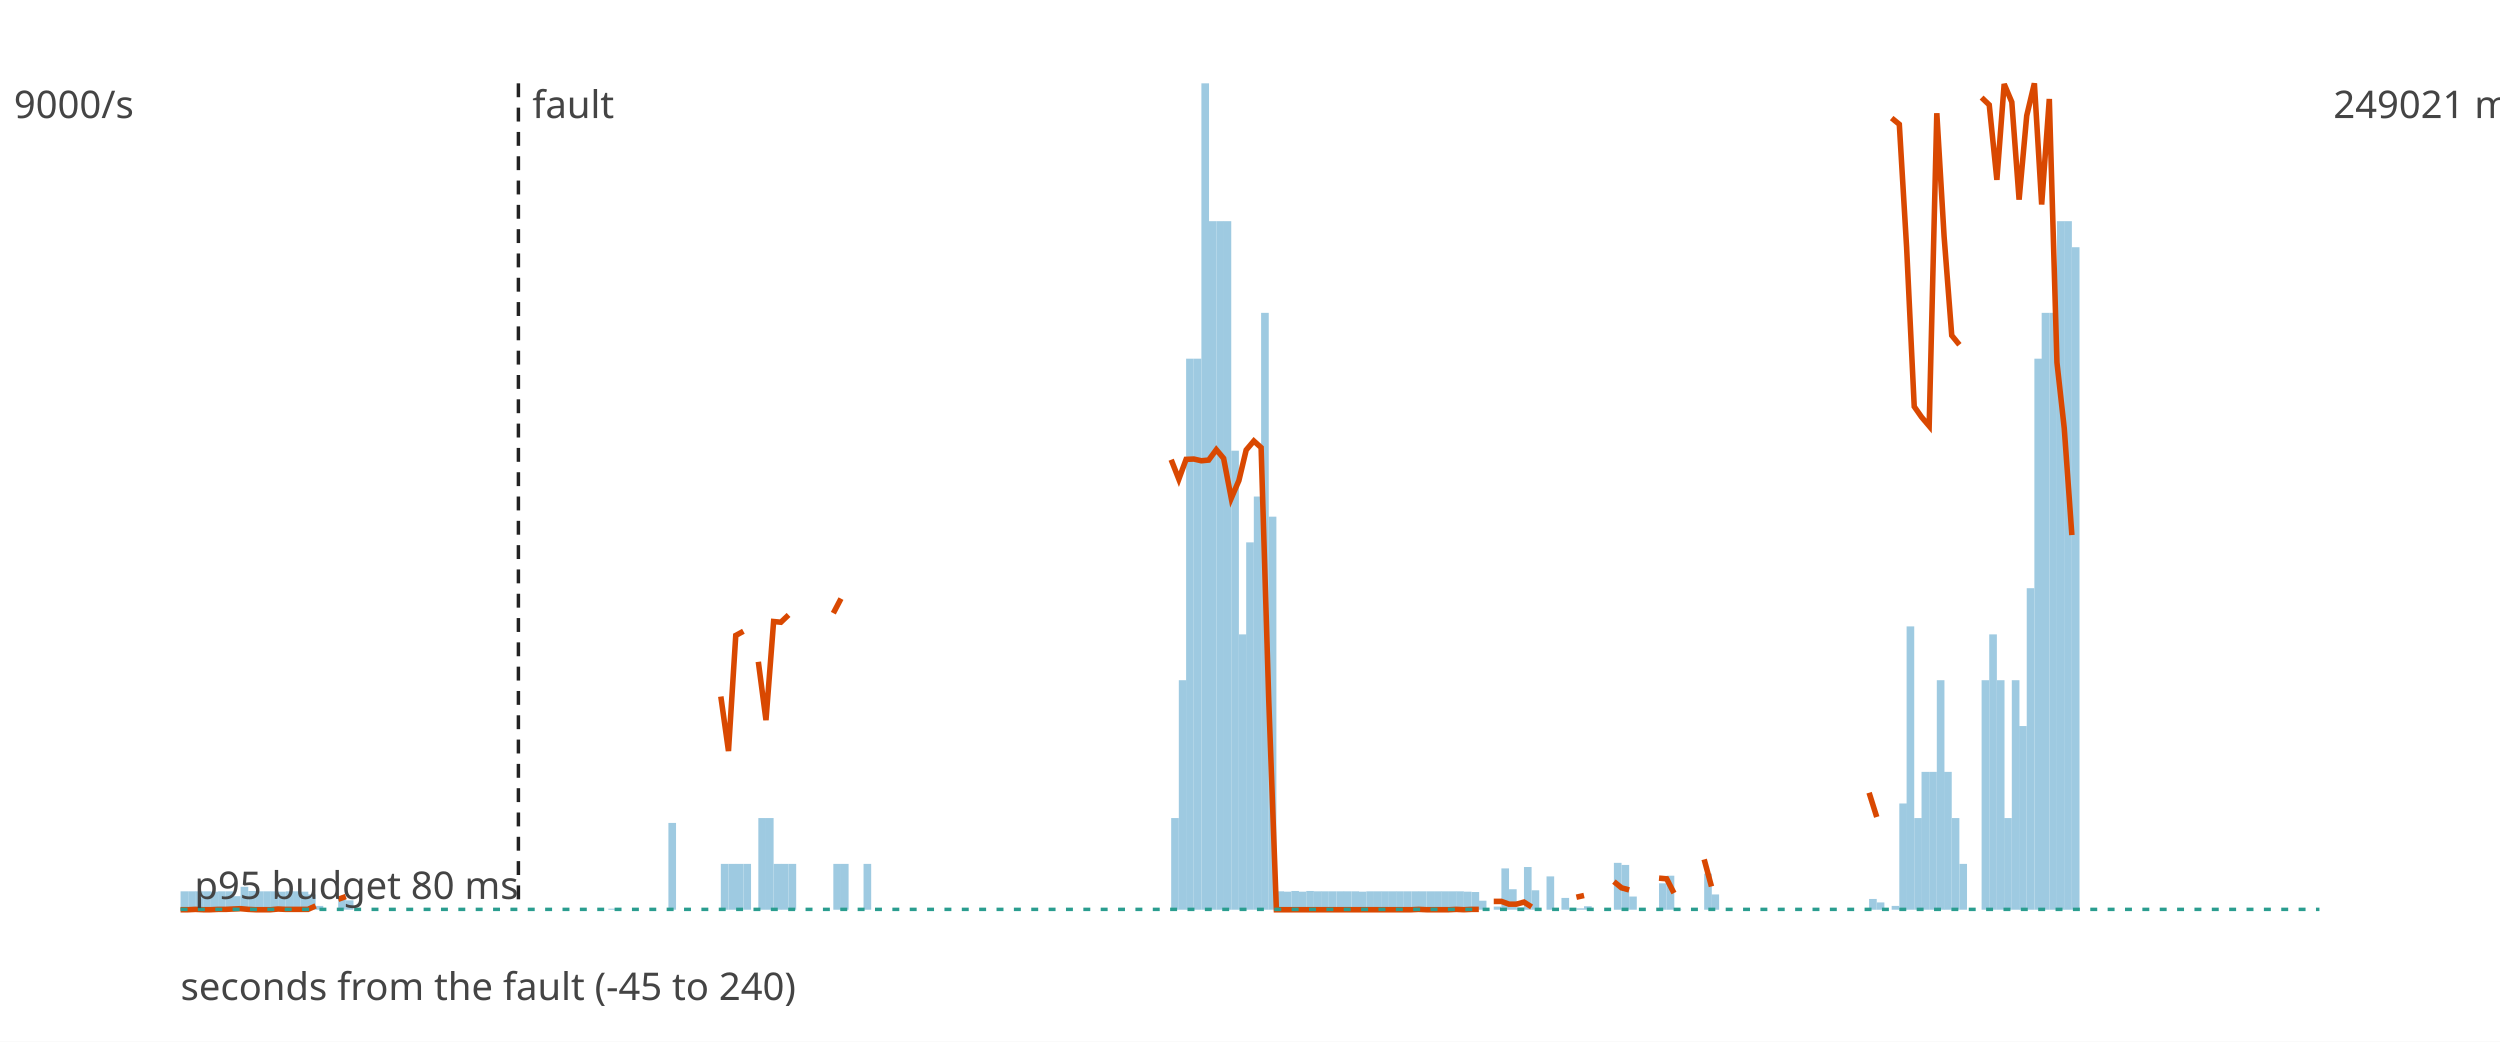
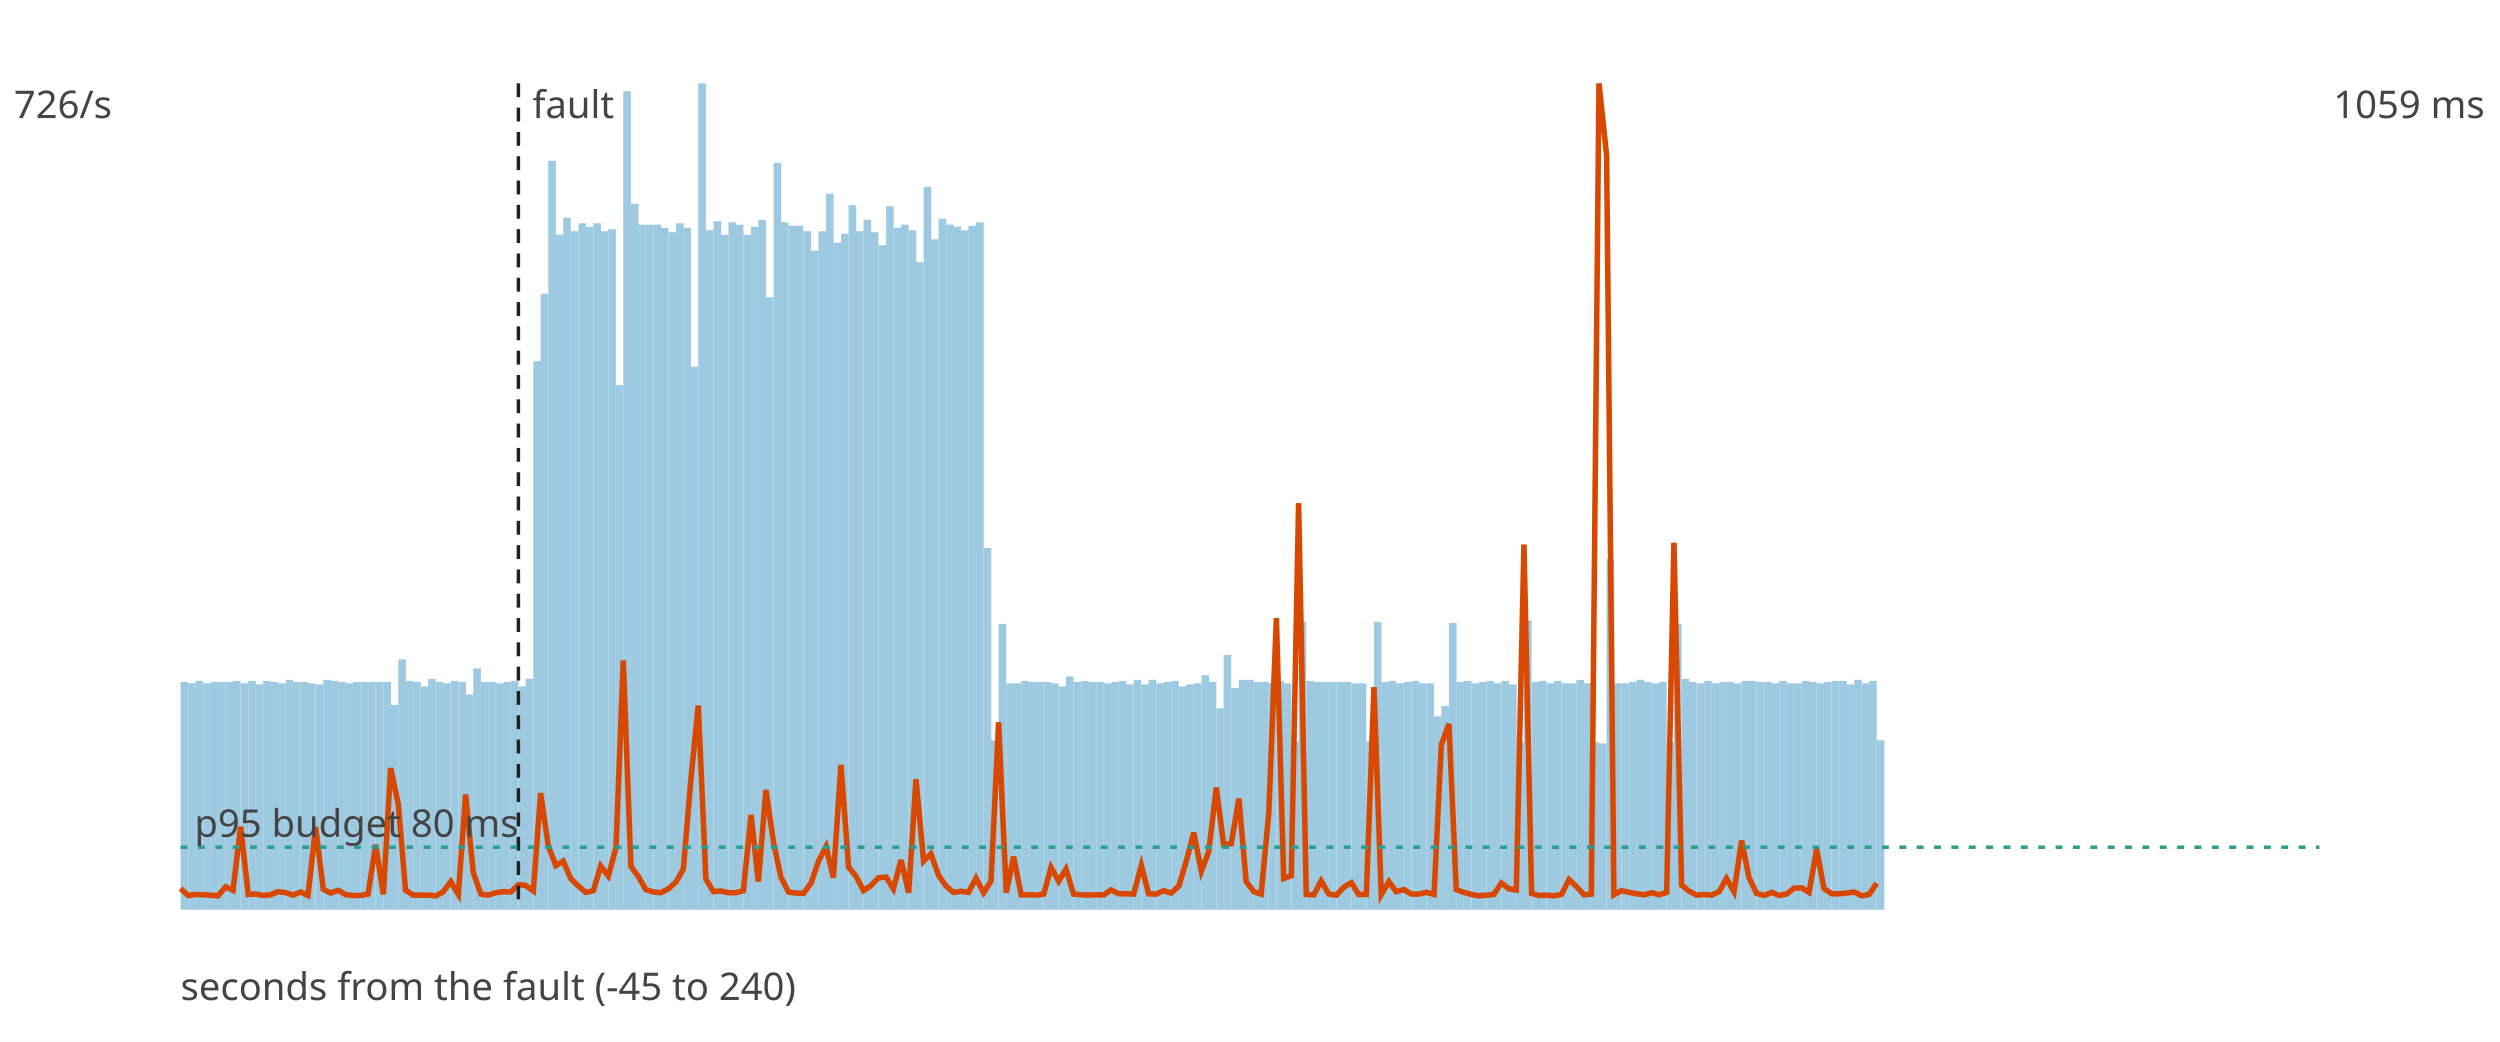
<svg xmlns="http://www.w3.org/2000/svg" viewBox="0 0 720 300" role="img" aria-label="Decisions per second and p95 around the fault">
  <style>text{font:11px sans-serif;fill:#444}.b{fill:#9ecae1}.p{fill:none;stroke:#d94801;stroke-width:1.6}.f{stroke:#222;stroke-dasharray:4 3}.s{stroke:#2a9d8f;stroke-dasharray:2 3}</style>
  <rect width="720" height="300" fill="#fff" />
-   <rect class="b" x="52.0" y="256.7" width="2.2" height="5.3" />
-   <rect class="b" x="54.2" y="256.7" width="2.2" height="5.3" />
-   <rect class="b" x="56.3" y="256.7" width="2.2" height="5.3" />
-   <rect class="b" x="58.5" y="256.7" width="2.2" height="5.3" />
-   <rect class="b" x="60.6" y="256.8" width="2.2" height="5.2" />
-   <rect class="b" x="62.8" y="256.7" width="2.2" height="5.3" />
-   <rect class="b" x="65.0" y="256.7" width="2.2" height="5.3" />
-   <rect class="b" x="67.1" y="258.1" width="2.2" height="3.9" />
-   <rect class="b" x="69.3" y="255.4" width="2.2" height="6.6" />
-   <rect class="b" x="71.5" y="256.6" width="2.2" height="5.4" />
-   <rect class="b" x="73.6" y="256.7" width="2.2" height="5.3" />
-   <rect class="b" x="75.8" y="256.7" width="2.2" height="5.3" />
-   <rect class="b" x="77.9" y="256.7" width="2.2" height="5.3" />
-   <rect class="b" x="80.1" y="256.8" width="2.2" height="5.2" />
-   <rect class="b" x="82.3" y="256.7" width="2.2" height="5.3" />
-   <rect class="b" x="84.4" y="256.7" width="2.2" height="5.3" />
-   <rect class="b" x="86.6" y="256.8" width="2.2" height="5.2" />
-   <rect class="b" x="88.7" y="257.6" width="2.2" height="4.4" />
-   <rect class="b" x="90.9" y="260.9" width="2.2" height="1.1" />
-   <rect class="b" x="97.4" y="258.5" width="2.2" height="3.5" />
-   <rect class="b" x="99.6" y="259.3" width="2.2" height="2.7" />
-   <rect class="b" x="175.2" y="261.7" width="2.2" height="0.3" />
-   <rect class="b" x="192.5" y="237.0" width="2.2" height="25.0" />
-   <rect class="b" x="207.6" y="248.8" width="2.2" height="13.2" />
-   <rect class="b" x="209.8" y="248.8" width="2.2" height="13.2" />
-   <rect class="b" x="211.9" y="248.8" width="2.2" height="13.2" />
-   <rect class="b" x="214.1" y="248.8" width="2.2" height="13.2" />
-   <rect class="b" x="218.4" y="235.6" width="2.2" height="26.4" />
-   <rect class="b" x="220.6" y="235.6" width="2.2" height="26.4" />
-   <rect class="b" x="222.8" y="248.8" width="2.2" height="13.2" />
-   <rect class="b" x="224.9" y="248.8" width="2.2" height="13.2" />
-   <rect class="b" x="227.1" y="248.8" width="2.2" height="13.2" />
-   <rect class="b" x="240.0" y="248.8" width="2.2" height="13.2" />
-   <rect class="b" x="242.2" y="248.8" width="2.2" height="13.2" />
-   <rect class="b" x="248.7" y="248.8" width="2.2" height="13.2" />
-   <rect class="b" x="337.3" y="235.6" width="2.2" height="26.4" />
-   <rect class="b" x="339.5" y="195.9" width="2.2" height="66.1" />
-   <rect class="b" x="341.6" y="103.3" width="2.2" height="158.7" />
-   <rect class="b" x="343.8" y="103.3" width="2.2" height="158.7" />
-   <rect class="b" x="346.0" y="24.0" width="2.2" height="238.0" />
-   <rect class="b" x="348.1" y="63.7" width="2.2" height="198.3" />
-   <rect class="b" x="350.3" y="63.7" width="2.2" height="198.3" />
-   <rect class="b" x="352.4" y="63.7" width="2.2" height="198.3" />
-   <rect class="b" x="354.6" y="129.8" width="2.2" height="132.2" />
-   <rect class="b" x="356.8" y="182.7" width="2.2" height="79.3" />
-   <rect class="b" x="358.9" y="156.2" width="2.2" height="105.8" />
-   <rect class="b" x="361.1" y="143.0" width="2.2" height="119.0" />
-   <rect class="b" x="363.2" y="90.1" width="2.2" height="171.9" />
-   <rect class="b" x="365.4" y="148.8" width="2.2" height="113.2" />
-   <rect class="b" x="367.6" y="256.7" width="2.2" height="5.3" />
-   <rect class="b" x="369.7" y="256.8" width="2.2" height="5.2" />
-   <rect class="b" x="371.9" y="256.6" width="2.2" height="5.4" />
-   <rect class="b" x="374.0" y="256.8" width="2.2" height="5.2" />
-   <rect class="b" x="376.2" y="256.6" width="2.2" height="5.4" />
-   <rect class="b" x="378.4" y="256.7" width="2.2" height="5.3" />
-   <rect class="b" x="380.5" y="256.7" width="2.2" height="5.3" />
-   <rect class="b" x="382.7" y="256.7" width="2.2" height="5.3" />
-   <rect class="b" x="384.9" y="256.7" width="2.2" height="5.3" />
-   <rect class="b" x="387.0" y="256.7" width="2.2" height="5.3" />
-   <rect class="b" x="389.2" y="256.7" width="2.2" height="5.3" />
-   <rect class="b" x="391.3" y="256.8" width="2.2" height="5.2" />
-   <rect class="b" x="393.5" y="256.7" width="2.2" height="5.3" />
-   <rect class="b" x="395.7" y="256.7" width="2.2" height="5.3" />
-   <rect class="b" x="397.8" y="256.7" width="2.2" height="5.3" />
-   <rect class="b" x="400.0" y="256.7" width="2.2" height="5.3" />
-   <rect class="b" x="402.1" y="256.7" width="2.2" height="5.3" />
-   <rect class="b" x="404.3" y="256.7" width="2.2" height="5.3" />
-   <rect class="b" x="406.5" y="256.7" width="2.2" height="5.3" />
-   <rect class="b" x="408.6" y="256.7" width="2.2" height="5.3" />
-   <rect class="b" x="410.8" y="256.7" width="2.2" height="5.3" />
-   <rect class="b" x="413.0" y="256.7" width="2.2" height="5.3" />
-   <rect class="b" x="415.1" y="256.7" width="2.2" height="5.3" />
-   <rect class="b" x="417.3" y="256.7" width="2.2" height="5.3" />
-   <rect class="b" x="419.4" y="256.7" width="2.2" height="5.3" />
-   <rect class="b" x="421.6" y="256.8" width="2.2" height="5.2" />
-   <rect class="b" x="423.8" y="256.9" width="2.2" height="5.1" />
-   <rect class="b" x="425.9" y="259.4" width="2.2" height="2.6" />
-   <rect class="b" x="430.2" y="261.1" width="2.2" height="0.9" />
-   <rect class="b" x="432.4" y="250.1" width="2.2" height="11.9" />
-   <rect class="b" x="434.6" y="256.1" width="2.2" height="5.9" />
-   <rect class="b" x="436.7" y="261.3" width="2.2" height="0.7" />
-   <rect class="b" x="438.9" y="249.7" width="2.2" height="12.3" />
-   <rect class="b" x="441.1" y="256.4" width="2.2" height="5.6" />
-   <rect class="b" x="445.4" y="252.4" width="2.2" height="9.6" />
-   <rect class="b" x="449.7" y="258.6" width="2.2" height="3.4" />
-   <rect class="b" x="454.0" y="261.6" width="2.2" height="0.4" />
-   <rect class="b" x="456.2" y="261.0" width="2.2" height="1.0" />
-   <rect class="b" x="464.8" y="248.5" width="2.2" height="13.5" />
-   <rect class="b" x="467.0" y="249.1" width="2.2" height="12.9" />
-   <rect class="b" x="469.2" y="258.2" width="2.2" height="3.8" />
-   <rect class="b" x="477.8" y="254.4" width="2.2" height="7.6" />
-   <rect class="b" x="480.0" y="252.2" width="2.2" height="9.8" />
-   <rect class="b" x="482.1" y="261.9" width="2.2" height="0.1" />
-   <rect class="b" x="490.8" y="251.6" width="2.2" height="10.4" />
-   <rect class="b" x="492.9" y="257.6" width="2.2" height="4.4" />
-   <rect class="b" x="538.3" y="258.9" width="2.2" height="3.1" />
-   <rect class="b" x="540.5" y="259.9" width="2.2" height="2.1" />
-   <rect class="b" x="544.8" y="260.9" width="2.2" height="1.1" />
-   <rect class="b" x="547.0" y="231.4" width="2.2" height="30.6" />
-   <rect class="b" x="549.1" y="180.4" width="2.2" height="81.6" />
-   <rect class="b" x="551.3" y="235.6" width="2.2" height="26.4" />
-   <rect class="b" x="553.4" y="222.3" width="2.2" height="39.7" />
-   <rect class="b" x="555.6" y="222.3" width="2.2" height="39.7" />
-   <rect class="b" x="557.8" y="195.9" width="2.2" height="66.1" />
-   <rect class="b" x="559.9" y="222.3" width="2.2" height="39.7" />
-   <rect class="b" x="562.1" y="235.6" width="2.2" height="26.4" />
-   <rect class="b" x="564.3" y="248.8" width="2.2" height="13.2" />
-   <rect class="b" x="570.7" y="195.9" width="2.2" height="66.1" />
-   <rect class="b" x="572.9" y="182.7" width="2.2" height="79.3" />
-   <rect class="b" x="575.1" y="195.9" width="2.2" height="66.1" />
-   <rect class="b" x="577.2" y="235.6" width="2.2" height="26.4" />
-   <rect class="b" x="579.4" y="195.9" width="2.2" height="66.1" />
-   <rect class="b" x="581.5" y="209.1" width="2.2" height="52.9" />
-   <rect class="b" x="583.7" y="169.4" width="2.2" height="92.6" />
-   <rect class="b" x="585.9" y="103.3" width="2.2" height="158.7" />
-   <rect class="b" x="588.0" y="90.1" width="2.2" height="171.9" />
-   <rect class="b" x="590.2" y="90.1" width="2.2" height="171.9" />
-   <rect class="b" x="592.4" y="63.7" width="2.2" height="198.3" />
-   <rect class="b" x="594.5" y="63.7" width="2.2" height="198.3" />
-   <rect class="b" x="596.7" y="71.2" width="2.2" height="190.8" />
-   <polyline class="p" points="52.0,262.0 54.2,262.0 56.3,261.9 58.5,262.0 60.6,262.0 62.8,261.9 65.0,261.9 67.1,261.8 69.3,261.7 71.5,261.9 73.6,262.0 75.8,262.0 77.9,262.0 80.1,261.8 82.3,261.9 84.4,261.9 86.6,261.9 88.7,261.9 90.9,260.9" />
-   <polyline class="p" points="97.4,259.0 99.6,258.2" />
-   <polyline class="p" points="175.2,225.4" />
-   <polyline class="p" points="192.5,191.7" />
-   <polyline class="p" points="207.6,200.6 209.8,216.3 211.9,183.0 214.1,181.8" />
-   <polyline class="p" points="218.4,190.6 220.6,207.4 222.8,179.0 224.9,179.2 227.1,177.1" />
-   <polyline class="p" points="240.0,176.6 242.2,172.4" />
-   <polyline class="p" points="248.7,173.5" />
-   <polyline class="p" points="337.3,132.4 339.5,138.0 341.6,132.3 343.8,132.2 346.0,132.7 348.1,132.5 350.3,129.5 352.4,132.0 354.6,143.5 356.8,138.4 358.9,129.6 361.1,127.0 363.2,128.9 365.4,201.7 367.6,262.0 369.7,262.0 371.9,262.0 374.0,262.0 376.2,262.0 378.4,262.0 380.5,262.0 382.7,262.0 384.9,262.0 387.0,262.0 389.2,262.0 391.3,262.0 393.5,262.0 395.7,262.0 397.8,262.0 400.0,262.0 402.1,262.0 404.3,262.0 406.5,262.0 408.6,261.9 410.8,262.0 413.0,262.0 415.1,262.0 417.3,262.0 419.4,261.9 421.6,262.0 423.8,261.9 425.9,261.9" />
-   <polyline class="p" points="430.2,259.6 432.4,259.6 434.6,260.4 436.7,260.4 438.9,259.8 441.1,261.2" />
-   <polyline class="p" points="445.4,260.4" />
-   <polyline class="p" points="449.7,260.1" />
-   <polyline class="p" points="454.0,258.4 456.2,257.9" />
-   <polyline class="p" points="464.8,253.9 467.0,255.7 469.2,256.3" />
-   <polyline class="p" points="477.8,252.9 480.0,253.1 482.1,257.2" />
-   <polyline class="p" points="490.8,247.5 492.9,255.3" />
-   <polyline class="p" points="538.3,228.3 540.5,235.3" />
-   <polyline class="p" points="544.8,34.0 547.0,35.8 549.1,71.2 551.3,117.1 553.4,120.1 555.6,122.7 557.8,32.6 559.9,68.1 562.1,96.6 564.3,99.3" />
-   <polyline class="p" points="570.7,28.1 572.9,30.2 575.1,51.8 577.2,24.2 579.4,29.4 581.5,57.5 583.7,33.3 585.9,24.0 588.0,58.9 590.2,28.5 592.4,104.4 594.5,123.3 596.7,154.1" />
+   <rect class="b" x="52.0" y="196.4" width="2.2" height="65.6" />
+   <rect class="b" x="54.2" y="196.8" width="2.2" height="65.2" />
+   <rect class="b" x="56.3" y="196.1" width="2.2" height="65.9" />
+   <rect class="b" x="58.5" y="196.8" width="2.2" height="65.2" />
+   <rect class="b" x="60.6" y="196.4" width="2.2" height="65.6" />
+   <rect class="b" x="62.8" y="196.4" width="2.2" height="65.6" />
+   <rect class="b" x="65.0" y="196.4" width="2.2" height="65.6" />
+   <rect class="b" x="67.1" y="196.1" width="2.2" height="65.9" />
+   <rect class="b" x="69.3" y="196.8" width="2.2" height="65.2" />
+   <rect class="b" x="71.5" y="196.1" width="2.2" height="65.9" />
+   <rect class="b" x="73.6" y="197.1" width="2.2" height="64.9" />
+   <rect class="b" x="75.8" y="196.1" width="2.2" height="65.9" />
+   <rect class="b" x="77.9" y="196.4" width="2.2" height="65.6" />
+   <rect class="b" x="80.1" y="196.8" width="2.2" height="65.2" />
+   <rect class="b" x="82.3" y="195.8" width="2.2" height="66.2" />
+   <rect class="b" x="84.4" y="196.4" width="2.2" height="65.6" />
+   <rect class="b" x="86.6" y="196.4" width="2.2" height="65.6" />
+   <rect class="b" x="88.7" y="196.8" width="2.2" height="65.2" />
+   <rect class="b" x="90.9" y="197.1" width="2.2" height="64.9" />
+   <rect class="b" x="93.1" y="195.8" width="2.2" height="66.2" />
+   <rect class="b" x="95.2" y="196.1" width="2.2" height="65.9" />
+   <rect class="b" x="97.4" y="196.4" width="2.2" height="65.6" />
+   <rect class="b" x="99.6" y="196.8" width="2.2" height="65.2" />
+   <rect class="b" x="101.7" y="196.4" width="2.2" height="65.6" />
+   <rect class="b" x="103.9" y="196.4" width="2.2" height="65.6" />
+   <rect class="b" x="106.0" y="196.4" width="2.2" height="65.6" />
+   <rect class="b" x="108.2" y="196.4" width="2.2" height="65.6" />
+   <rect class="b" x="110.4" y="196.4" width="2.2" height="65.6" />
+   <rect class="b" x="112.5" y="203.0" width="2.2" height="59.0" />
+   <rect class="b" x="114.7" y="189.9" width="2.2" height="72.1" />
+   <rect class="b" x="116.8" y="196.1" width="2.2" height="65.9" />
+   <rect class="b" x="119.0" y="196.4" width="2.2" height="65.6" />
+   <rect class="b" x="121.2" y="197.7" width="2.2" height="64.3" />
+   <rect class="b" x="123.3" y="195.5" width="2.2" height="66.5" />
+   <rect class="b" x="125.5" y="196.4" width="2.2" height="65.6" />
+   <rect class="b" x="127.6" y="196.8" width="2.2" height="65.2" />
+   <rect class="b" x="129.8" y="196.1" width="2.2" height="65.9" />
+   <rect class="b" x="132.0" y="196.4" width="2.2" height="65.6" />
+   <rect class="b" x="134.1" y="200.0" width="2.2" height="62.0" />
+   <rect class="b" x="136.3" y="192.5" width="2.2" height="69.5" />
+   <rect class="b" x="138.5" y="196.4" width="2.2" height="65.6" />
+   <rect class="b" x="140.6" y="196.4" width="2.2" height="65.6" />
+   <rect class="b" x="142.8" y="196.8" width="2.2" height="65.2" />
+   <rect class="b" x="144.9" y="196.4" width="2.2" height="65.6" />
+   <rect class="b" x="147.1" y="196.1" width="2.2" height="65.9" />
+   <rect class="b" x="149.3" y="197.7" width="2.2" height="64.3" />
+   <rect class="b" x="151.4" y="195.5" width="2.2" height="66.5" />
+   <rect class="b" x="153.6" y="104.0" width="2.2" height="158.0" />
+   <rect class="b" x="155.7" y="84.6" width="2.2" height="177.4" />
+   <rect class="b" x="157.9" y="46.3" width="2.2" height="215.7" />
+   <rect class="b" x="160.1" y="67.6" width="2.2" height="194.4" />
+   <rect class="b" x="162.2" y="62.7" width="2.2" height="199.3" />
+   <rect class="b" x="164.4" y="66.6" width="2.2" height="195.4" />
+   <rect class="b" x="166.6" y="64.3" width="2.2" height="197.7" />
+   <rect class="b" x="168.7" y="65.3" width="2.2" height="196.7" />
+   <rect class="b" x="170.9" y="64.3" width="2.2" height="197.7" />
+   <rect class="b" x="173.0" y="66.6" width="2.2" height="195.4" />
+   <rect class="b" x="175.2" y="66.0" width="2.2" height="196.0" />
+   <rect class="b" x="177.4" y="110.9" width="2.2" height="151.1" />
+   <rect class="b" x="179.5" y="26.3" width="2.2" height="235.7" />
+   <rect class="b" x="181.7" y="58.7" width="2.2" height="203.3" />
+   <rect class="b" x="183.8" y="64.7" width="2.2" height="197.3" />
+   <rect class="b" x="186.0" y="64.7" width="2.2" height="197.3" />
+   <rect class="b" x="188.2" y="64.7" width="2.2" height="197.3" />
+   <rect class="b" x="190.3" y="65.6" width="2.2" height="196.4" />
+   <rect class="b" x="192.5" y="66.9" width="2.2" height="195.1" />
+   <rect class="b" x="194.7" y="64.3" width="2.2" height="197.7" />
+   <rect class="b" x="196.8" y="65.6" width="2.2" height="196.4" />
+   <rect class="b" x="199.0" y="105.6" width="2.2" height="156.4" />
+   <rect class="b" x="201.1" y="24.0" width="2.2" height="238.0" />
+   <rect class="b" x="203.3" y="66.3" width="2.2" height="195.7" />
+   <rect class="b" x="205.5" y="63.7" width="2.2" height="198.3" />
+   <rect class="b" x="207.6" y="67.6" width="2.2" height="194.4" />
+   <rect class="b" x="209.8" y="64.0" width="2.2" height="198.0" />
+   <rect class="b" x="211.9" y="64.7" width="2.2" height="197.3" />
+   <rect class="b" x="214.1" y="67.6" width="2.2" height="194.4" />
+   <rect class="b" x="216.3" y="65.3" width="2.2" height="196.7" />
+   <rect class="b" x="218.4" y="63.3" width="2.2" height="198.7" />
+   <rect class="b" x="220.6" y="85.6" width="2.2" height="176.4" />
+   <rect class="b" x="222.8" y="46.9" width="2.2" height="215.1" />
+   <rect class="b" x="224.9" y="64.0" width="2.2" height="198.0" />
+   <rect class="b" x="227.1" y="65.0" width="2.2" height="197.0" />
+   <rect class="b" x="229.2" y="65.0" width="2.2" height="197.0" />
+   <rect class="b" x="231.4" y="66.6" width="2.2" height="195.4" />
+   <rect class="b" x="233.6" y="72.2" width="2.2" height="189.8" />
+   <rect class="b" x="235.7" y="66.6" width="2.2" height="195.4" />
+   <rect class="b" x="237.9" y="55.8" width="2.2" height="206.2" />
+   <rect class="b" x="240.0" y="69.9" width="2.2" height="192.1" />
+   <rect class="b" x="242.2" y="67.3" width="2.2" height="194.7" />
+   <rect class="b" x="244.4" y="59.1" width="2.2" height="202.9" />
+   <rect class="b" x="246.5" y="66.6" width="2.2" height="195.4" />
+   <rect class="b" x="248.7" y="63.3" width="2.2" height="198.7" />
+   <rect class="b" x="250.8" y="66.9" width="2.2" height="195.1" />
+   <rect class="b" x="253.0" y="70.6" width="2.2" height="191.4" />
+   <rect class="b" x="255.2" y="59.4" width="2.2" height="202.6" />
+   <rect class="b" x="257.3" y="65.6" width="2.2" height="196.4" />
+   <rect class="b" x="259.5" y="64.7" width="2.2" height="197.3" />
+   <rect class="b" x="261.7" y="66.3" width="2.2" height="195.7" />
+   <rect class="b" x="263.8" y="75.5" width="2.2" height="186.5" />
+   <rect class="b" x="266.0" y="53.8" width="2.2" height="208.2" />
+   <rect class="b" x="268.1" y="68.9" width="2.2" height="193.1" />
+   <rect class="b" x="270.3" y="63.0" width="2.2" height="199.0" />
+   <rect class="b" x="272.5" y="64.7" width="2.2" height="197.3" />
+   <rect class="b" x="274.6" y="65.3" width="2.2" height="196.7" />
+   <rect class="b" x="276.8" y="66.3" width="2.2" height="195.7" />
+   <rect class="b" x="278.9" y="65.0" width="2.2" height="197.0" />
+   <rect class="b" x="281.1" y="64.0" width="2.2" height="198.0" />
+   <rect class="b" x="283.3" y="157.8" width="2.2" height="104.2" />
+   <rect class="b" x="285.4" y="213.2" width="2.2" height="48.8" />
+   <rect class="b" x="287.6" y="179.7" width="2.2" height="82.3" />
+   <rect class="b" x="289.8" y="196.8" width="2.2" height="65.2" />
+   <rect class="b" x="291.9" y="196.8" width="2.2" height="65.2" />
+   <rect class="b" x="294.1" y="196.1" width="2.2" height="65.9" />
+   <rect class="b" x="296.2" y="196.4" width="2.2" height="65.6" />
+   <rect class="b" x="298.4" y="196.4" width="2.2" height="65.6" />
+   <rect class="b" x="300.6" y="196.4" width="2.2" height="65.6" />
+   <rect class="b" x="302.7" y="196.8" width="2.2" height="65.2" />
+   <rect class="b" x="304.9" y="197.7" width="2.2" height="64.3" />
+   <rect class="b" x="307.0" y="194.8" width="2.2" height="67.2" />
+   <rect class="b" x="309.2" y="196.4" width="2.2" height="65.6" />
+   <rect class="b" x="311.4" y="196.1" width="2.2" height="65.9" />
+   <rect class="b" x="313.5" y="196.4" width="2.2" height="65.6" />
+   <rect class="b" x="315.7" y="196.4" width="2.2" height="65.6" />
+   <rect class="b" x="317.9" y="196.8" width="2.2" height="65.2" />
+   <rect class="b" x="320.0" y="196.4" width="2.2" height="65.6" />
+   <rect class="b" x="322.2" y="196.1" width="2.2" height="65.9" />
+   <rect class="b" x="324.3" y="197.1" width="2.2" height="64.9" />
+   <rect class="b" x="326.5" y="195.8" width="2.2" height="66.2" />
+   <rect class="b" x="328.7" y="197.1" width="2.2" height="64.9" />
+   <rect class="b" x="330.8" y="195.8" width="2.2" height="66.2" />
+   <rect class="b" x="333.0" y="196.8" width="2.2" height="65.2" />
+   <rect class="b" x="335.1" y="196.4" width="2.2" height="65.6" />
+   <rect class="b" x="337.3" y="196.1" width="2.2" height="65.9" />
+   <rect class="b" x="339.5" y="197.7" width="2.2" height="64.3" />
+   <rect class="b" x="341.6" y="197.1" width="2.2" height="64.9" />
+   <rect class="b" x="343.8" y="196.8" width="2.2" height="65.2" />
+   <rect class="b" x="346.0" y="194.5" width="2.2" height="67.5" />
+   <rect class="b" x="348.1" y="196.4" width="2.2" height="65.6" />
+   <rect class="b" x="350.3" y="204.0" width="2.2" height="58.0" />
+   <rect class="b" x="352.4" y="188.6" width="2.2" height="73.4" />
+   <rect class="b" x="354.6" y="198.1" width="2.2" height="63.9" />
+   <rect class="b" x="356.8" y="195.8" width="2.2" height="66.2" />
+   <rect class="b" x="358.9" y="195.8" width="2.2" height="66.2" />
+   <rect class="b" x="361.1" y="196.4" width="2.2" height="65.6" />
+   <rect class="b" x="363.2" y="196.4" width="2.2" height="65.6" />
+   <rect class="b" x="365.4" y="196.8" width="2.2" height="65.2" />
+   <rect class="b" x="367.6" y="196.1" width="2.2" height="65.9" />
+   <rect class="b" x="369.7" y="196.8" width="2.2" height="65.2" />
+   <rect class="b" x="371.9" y="213.5" width="2.2" height="48.5" />
+   <rect class="b" x="374.0" y="179.1" width="2.2" height="82.9" />
+   <rect class="b" x="376.2" y="196.1" width="2.2" height="65.9" />
+   <rect class="b" x="378.4" y="196.4" width="2.2" height="65.6" />
+   <rect class="b" x="380.5" y="196.4" width="2.2" height="65.6" />
+   <rect class="b" x="382.7" y="196.4" width="2.2" height="65.6" />
+   <rect class="b" x="384.9" y="196.4" width="2.2" height="65.6" />
+   <rect class="b" x="387.0" y="196.4" width="2.2" height="65.6" />
+   <rect class="b" x="389.2" y="196.8" width="2.2" height="65.2" />
+   <rect class="b" x="391.3" y="196.8" width="2.2" height="65.2" />
+   <rect class="b" x="393.5" y="213.5" width="2.2" height="48.5" />
+   <rect class="b" x="395.7" y="179.1" width="2.2" height="82.9" />
+   <rect class="b" x="397.8" y="196.4" width="2.2" height="65.6" />
+   <rect class="b" x="400.0" y="196.1" width="2.2" height="65.9" />
+   <rect class="b" x="402.1" y="196.8" width="2.2" height="65.2" />
+   <rect class="b" x="404.3" y="196.4" width="2.2" height="65.6" />
+   <rect class="b" x="406.5" y="196.1" width="2.2" height="65.9" />
+   <rect class="b" x="408.6" y="196.8" width="2.2" height="65.2" />
+   <rect class="b" x="410.8" y="196.8" width="2.2" height="65.2" />
+   <rect class="b" x="413.0" y="206.3" width="2.2" height="55.7" />
+   <rect class="b" x="415.1" y="203.3" width="2.2" height="58.7" />
+   <rect class="b" x="417.3" y="179.4" width="2.2" height="82.6" />
+   <rect class="b" x="419.4" y="196.4" width="2.2" height="65.6" />
+   <rect class="b" x="421.6" y="196.1" width="2.2" height="65.9" />
+   <rect class="b" x="423.8" y="196.8" width="2.2" height="65.2" />
+   <rect class="b" x="425.9" y="196.4" width="2.2" height="65.6" />
+   <rect class="b" x="428.1" y="196.1" width="2.2" height="65.9" />
+   <rect class="b" x="430.2" y="196.8" width="2.2" height="65.2" />
+   <rect class="b" x="432.4" y="196.1" width="2.2" height="65.9" />
+   <rect class="b" x="434.6" y="197.1" width="2.2" height="64.9" />
+   <rect class="b" x="436.7" y="213.8" width="2.2" height="48.2" />
+   <rect class="b" x="438.9" y="178.7" width="2.2" height="83.3" />
+   <rect class="b" x="441.1" y="196.4" width="2.2" height="65.6" />
+   <rect class="b" x="443.2" y="196.1" width="2.2" height="65.9" />
+   <rect class="b" x="445.4" y="196.8" width="2.2" height="65.2" />
+   <rect class="b" x="447.5" y="196.1" width="2.2" height="65.9" />
+   <rect class="b" x="449.7" y="196.8" width="2.2" height="65.2" />
+   <rect class="b" x="451.9" y="196.8" width="2.2" height="65.2" />
+   <rect class="b" x="454.0" y="195.8" width="2.2" height="66.2" />
+   <rect class="b" x="456.2" y="196.8" width="2.2" height="65.2" />
+   <rect class="b" x="458.3" y="213.8" width="2.2" height="48.2" />
+   <rect class="b" x="460.5" y="214.1" width="2.2" height="47.9" />
+   <rect class="b" x="462.7" y="161.0" width="2.2" height="101.0" />
+   <rect class="b" x="464.8" y="196.8" width="2.2" height="65.2" />
+   <rect class="b" x="467.0" y="196.8" width="2.2" height="65.2" />
+   <rect class="b" x="469.2" y="196.4" width="2.2" height="65.6" />
+   <rect class="b" x="471.3" y="195.8" width="2.2" height="66.2" />
+   <rect class="b" x="473.5" y="196.4" width="2.2" height="65.6" />
+   <rect class="b" x="475.6" y="196.8" width="2.2" height="65.2" />
+   <rect class="b" x="477.8" y="196.4" width="2.2" height="65.6" />
+   <rect class="b" x="480.0" y="213.8" width="2.2" height="48.2" />
+   <rect class="b" x="482.1" y="179.7" width="2.2" height="82.3" />
+   <rect class="b" x="484.3" y="195.5" width="2.2" height="66.5" />
+   <rect class="b" x="486.4" y="196.4" width="2.2" height="65.6" />
+   <rect class="b" x="488.6" y="196.8" width="2.2" height="65.2" />
+   <rect class="b" x="490.8" y="196.1" width="2.2" height="65.9" />
+   <rect class="b" x="492.9" y="196.8" width="2.2" height="65.2" />
+   <rect class="b" x="495.1" y="196.4" width="2.2" height="65.6" />
+   <rect class="b" x="497.2" y="196.4" width="2.2" height="65.6" />
+   <rect class="b" x="499.4" y="196.8" width="2.2" height="65.2" />
+   <rect class="b" x="501.6" y="196.1" width="2.2" height="65.9" />
+   <rect class="b" x="503.7" y="196.1" width="2.2" height="65.9" />
+   <rect class="b" x="505.9" y="196.4" width="2.2" height="65.6" />
+   <rect class="b" x="508.1" y="196.4" width="2.2" height="65.6" />
+   <rect class="b" x="510.2" y="196.8" width="2.2" height="65.2" />
+   <rect class="b" x="512.4" y="196.1" width="2.2" height="65.9" />
+   <rect class="b" x="514.5" y="196.8" width="2.2" height="65.2" />
+   <rect class="b" x="516.7" y="196.8" width="2.2" height="65.2" />
+   <rect class="b" x="518.9" y="196.1" width="2.2" height="65.9" />
+   <rect class="b" x="521.0" y="196.4" width="2.2" height="65.6" />
+   <rect class="b" x="523.2" y="196.8" width="2.2" height="65.2" />
+   <rect class="b" x="525.3" y="196.4" width="2.2" height="65.6" />
+   <rect class="b" x="527.5" y="196.1" width="2.2" height="65.9" />
+   <rect class="b" x="529.7" y="196.1" width="2.2" height="65.9" />
+   <rect class="b" x="531.8" y="197.1" width="2.2" height="64.9" />
+   <rect class="b" x="534.0" y="195.8" width="2.2" height="66.2" />
+   <rect class="b" x="536.2" y="196.8" width="2.2" height="65.2" />
+   <rect class="b" x="538.3" y="196.1" width="2.2" height="65.9" />
+   <rect class="b" x="540.5" y="213.2" width="2.2" height="48.8" />
+   <polyline class="p" points="52.0,255.9 54.2,257.9 56.3,257.6 58.5,257.7 60.6,257.8 62.8,258.0 65.0,255.4 67.1,256.4 69.3,238.1 71.5,257.6 73.6,257.5 75.8,257.9 77.9,257.7 80.1,256.8 82.3,257.1 84.4,257.8 86.6,256.9 88.7,257.9 90.9,238.2 93.1,256.1 95.2,257.2 97.4,256.4 99.6,257.7 101.7,257.9 103.9,257.9 106.0,257.5 108.2,243.3 110.4,257.6 112.5,221.2 114.7,231.6 116.8,256.4 119.0,257.8 121.2,257.8 123.3,257.8 125.5,258.0 127.6,256.9 129.8,253.9 132.0,257.6 134.1,228.8 136.3,251.3 138.5,257.5 140.6,257.8 142.8,257.1 144.9,256.8 147.1,256.9 149.3,254.8 151.4,255.0 153.6,256.6 155.7,228.4 157.9,243.6 160.1,249.3 162.2,248.0 164.4,253.1 166.6,255.2 168.7,257.0 170.9,256.5 173.0,249.4 175.2,252.3 177.4,244.2 179.5,190.2 181.7,249.5 183.8,252.4 186.0,256.2 188.2,256.9 190.3,257.1 192.5,256.0 194.7,254.0 196.8,250.3 199.0,224.2 201.1,203.2 203.3,253.2 205.5,256.8 207.6,256.6 209.8,257.1 211.9,257.1 214.1,256.5 216.3,234.7 218.4,253.9 220.6,227.5 222.8,242.8 224.9,252.6 227.1,256.9 229.2,257.2 231.4,257.3 233.6,254.3 235.7,248.1 237.9,243.8 240.0,252.8 242.2,220.3 244.4,249.8 246.5,252.3 248.7,256.5 250.8,255.1 253.0,252.8 255.2,252.6 257.3,256.0 259.5,247.7 261.7,257.1 263.8,224.4 266.0,248.0 268.1,245.9 270.3,252.1 272.5,255.2 274.6,257.0 276.8,256.7 278.9,257.0 281.1,252.9 283.3,257.1 285.4,253.8 287.6,208.0 289.8,257.1 291.9,246.7 294.1,257.7 296.2,257.7 298.4,257.8 300.6,257.5 302.7,249.8 304.9,253.8 307.0,250.3 309.2,257.5 311.4,257.7 313.5,257.8 315.7,257.7 317.9,257.7 320.0,256.3 322.2,257.4 324.3,257.4 326.5,257.5 328.7,249.2 330.8,257.4 333.0,257.5 335.1,256.5 337.3,257.2 339.5,255.2 341.6,248.2 343.8,239.8 346.0,250.9 348.1,245.3 350.3,226.8 352.4,243.2 354.6,243.0 356.8,230.0 358.9,253.9 361.1,256.8 363.2,257.5 365.4,234.3 367.6,178.0 369.7,253.0 371.9,252.2 374.0,144.9 376.2,257.6 378.4,257.7 380.5,253.7 382.7,257.5 384.9,257.8 387.0,255.5 389.2,254.2 391.3,257.6 393.5,257.6 395.7,197.9 397.8,257.7 400.0,253.9 402.1,256.8 404.3,256.2 406.5,257.5 408.6,257.5 410.8,257.0 413.0,257.6 415.1,214.5 417.3,208.5 419.4,256.2 421.6,257.0 423.8,257.6 425.9,258.0 428.1,257.8 430.2,257.6 432.4,254.3 434.6,256.0 436.7,256.3 438.9,156.8 441.1,257.3 443.2,257.9 445.4,257.8 447.5,258.0 449.7,257.6 451.9,253.3 454.0,255.3 456.2,257.7 458.3,257.5 460.5,24.0 462.7,44.7 464.8,257.7 467.0,256.5 469.2,257.0 471.3,257.4 473.5,257.7 475.6,257.1 477.8,257.7 480.0,257.0 482.1,156.3 484.3,254.9 486.4,256.6 488.6,257.8 490.8,257.6 492.9,257.8 495.1,256.8 497.2,253.0 499.4,256.8 501.6,242.1 503.7,252.7 505.9,257.3 508.1,257.9 510.2,257.0 512.4,257.9 514.5,257.5 516.7,255.8 518.9,255.7 521.0,257.0 523.2,244.6 525.3,255.9 527.5,257.4 529.7,257.4 531.8,257.2 534.0,256.9 536.2,258.0 538.3,257.6 540.5,254.4" />
  <line class="f" x1="149.3" x2="149.3" y1="24" y2="262" />
  <text x="153.3" y="34">fault</text>
-   <line class="s" x1="52" x2="668" y1="261.9" y2="261.9" />
-   <text x="56" y="258.9">p95 budget 80 ms</text>
+   <line class="s" x1="52" x2="668" y1="244.0" y2="244.0" />
+   <text x="56" y="241.0">p95 budget 80 ms</text>
  <text x="52" y="288">seconds from the fault (-45 to 240)</text>
-   <text x="4" y="34">9000/s</text>
-   <text x="672" y="34">249021 ms</text>
+   <text x="4" y="34">726/s</text>
+   <text x="672" y="34">1059 ms</text>
</svg>
